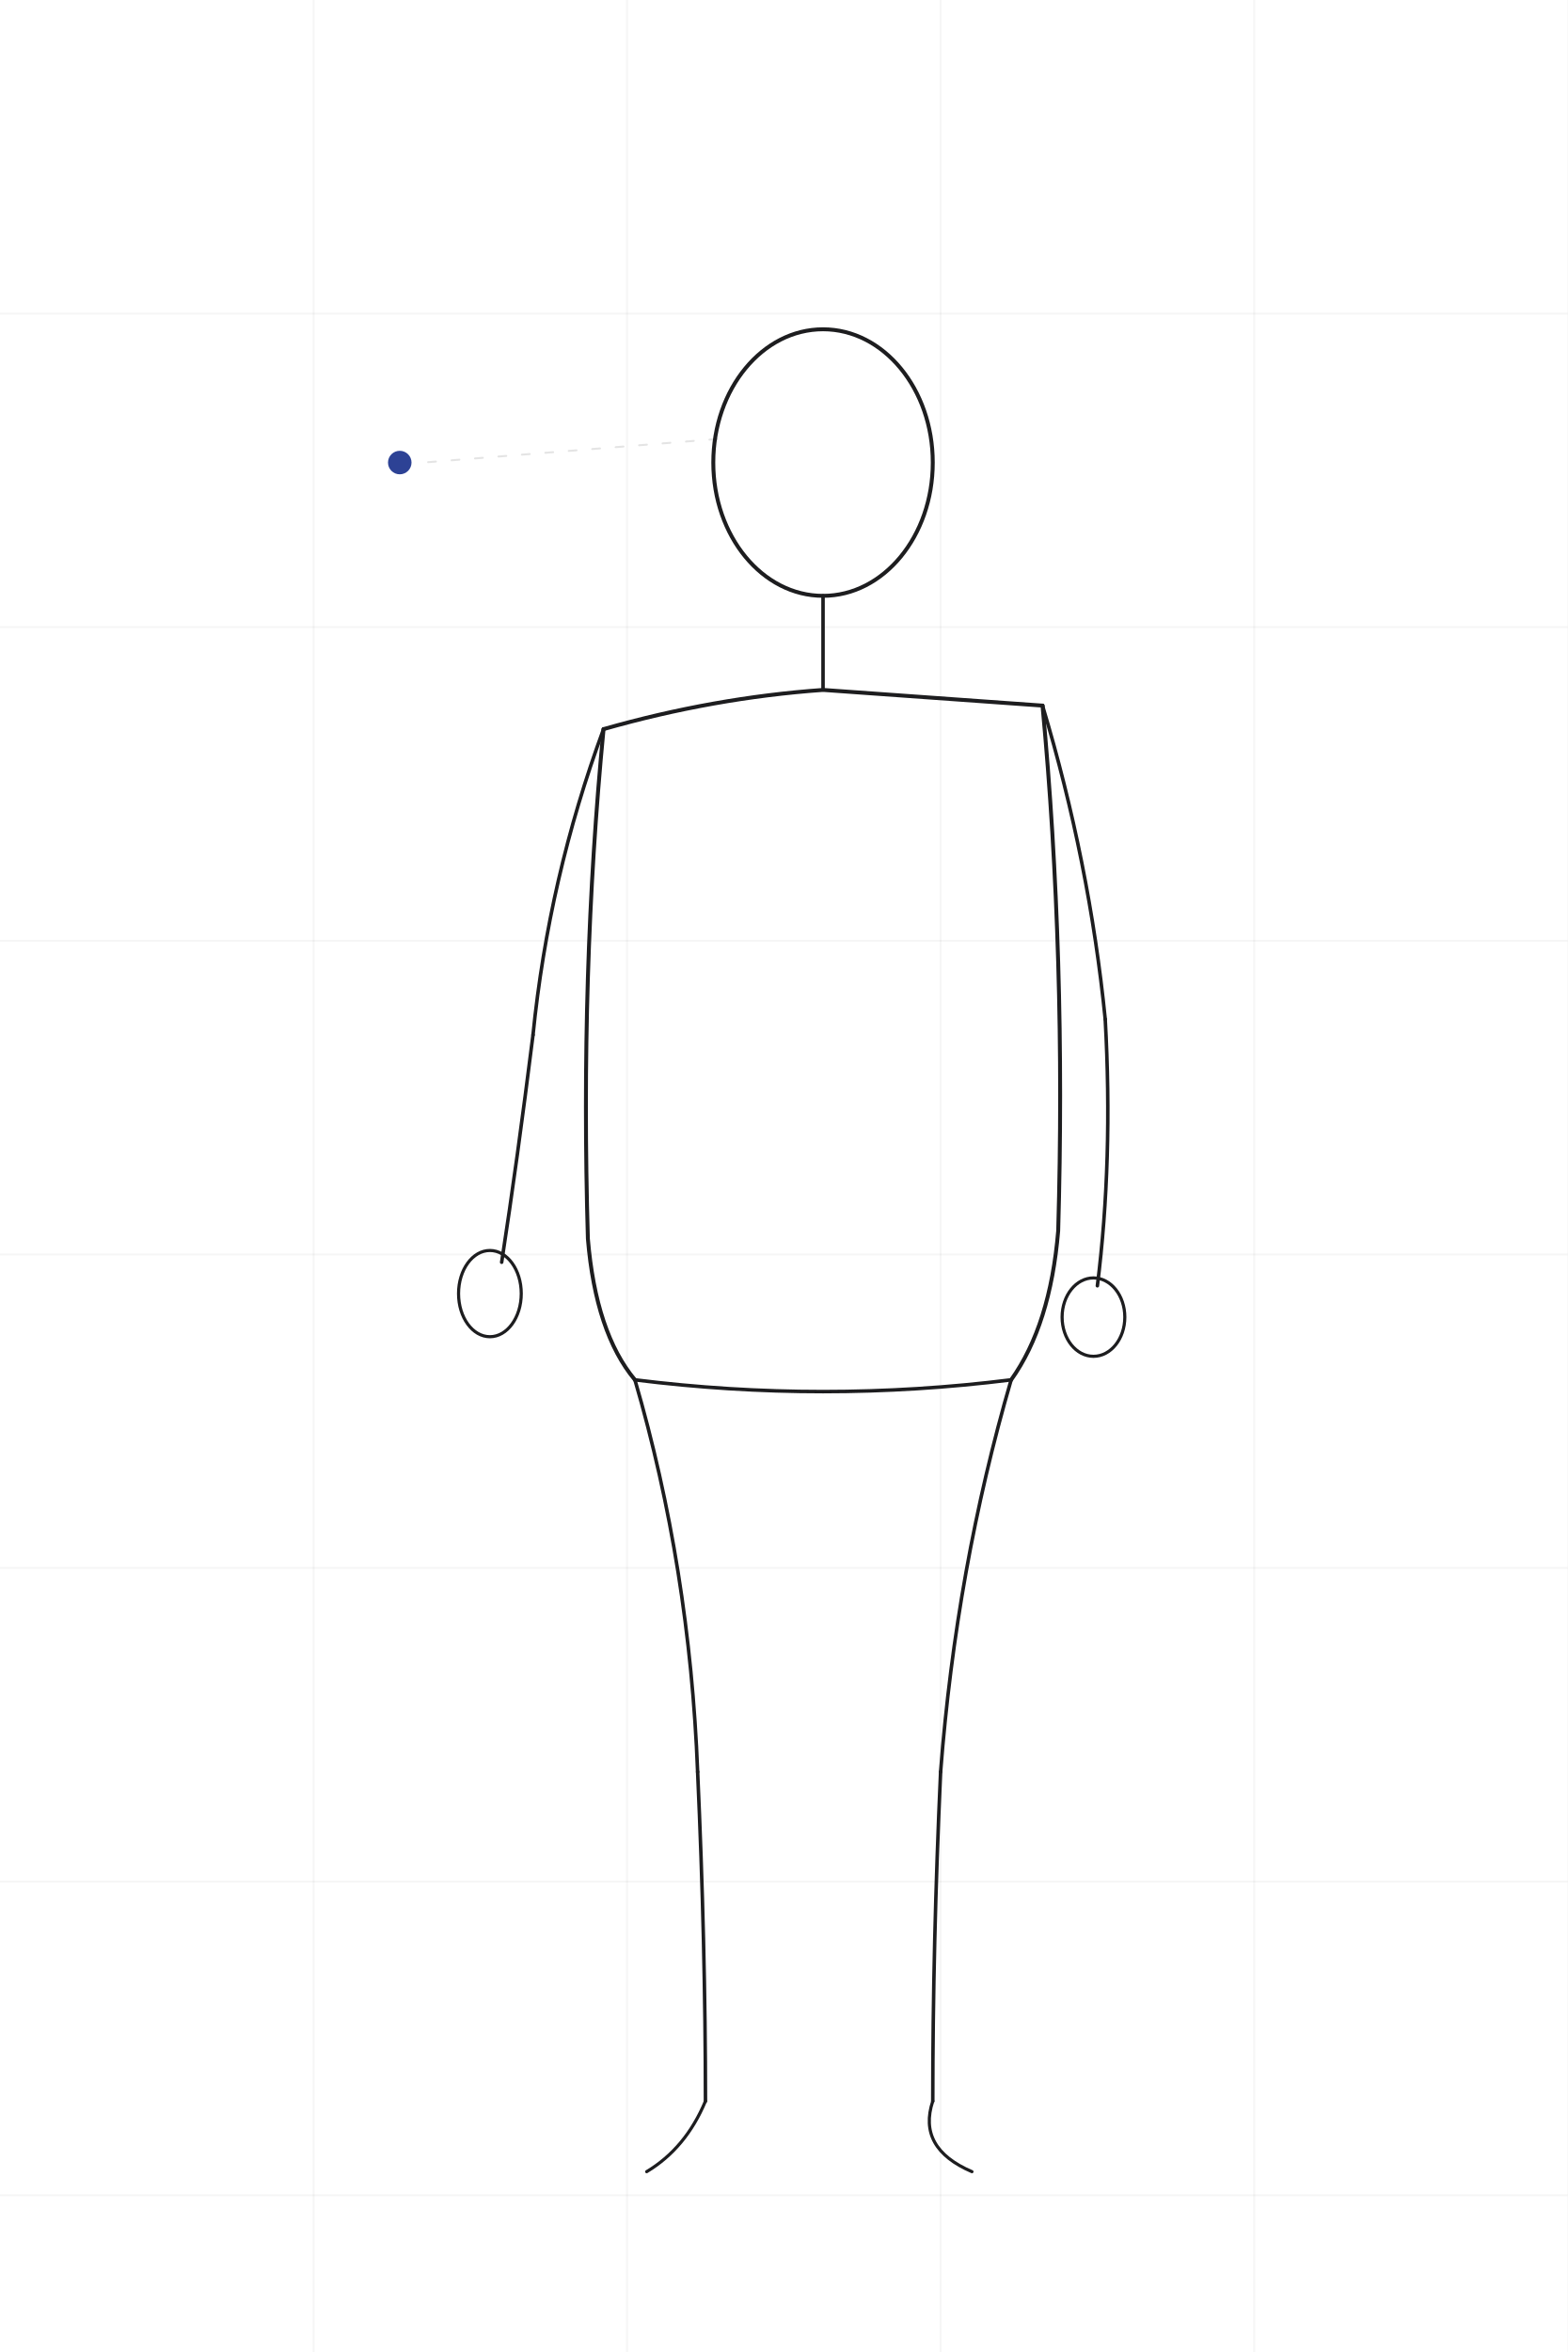
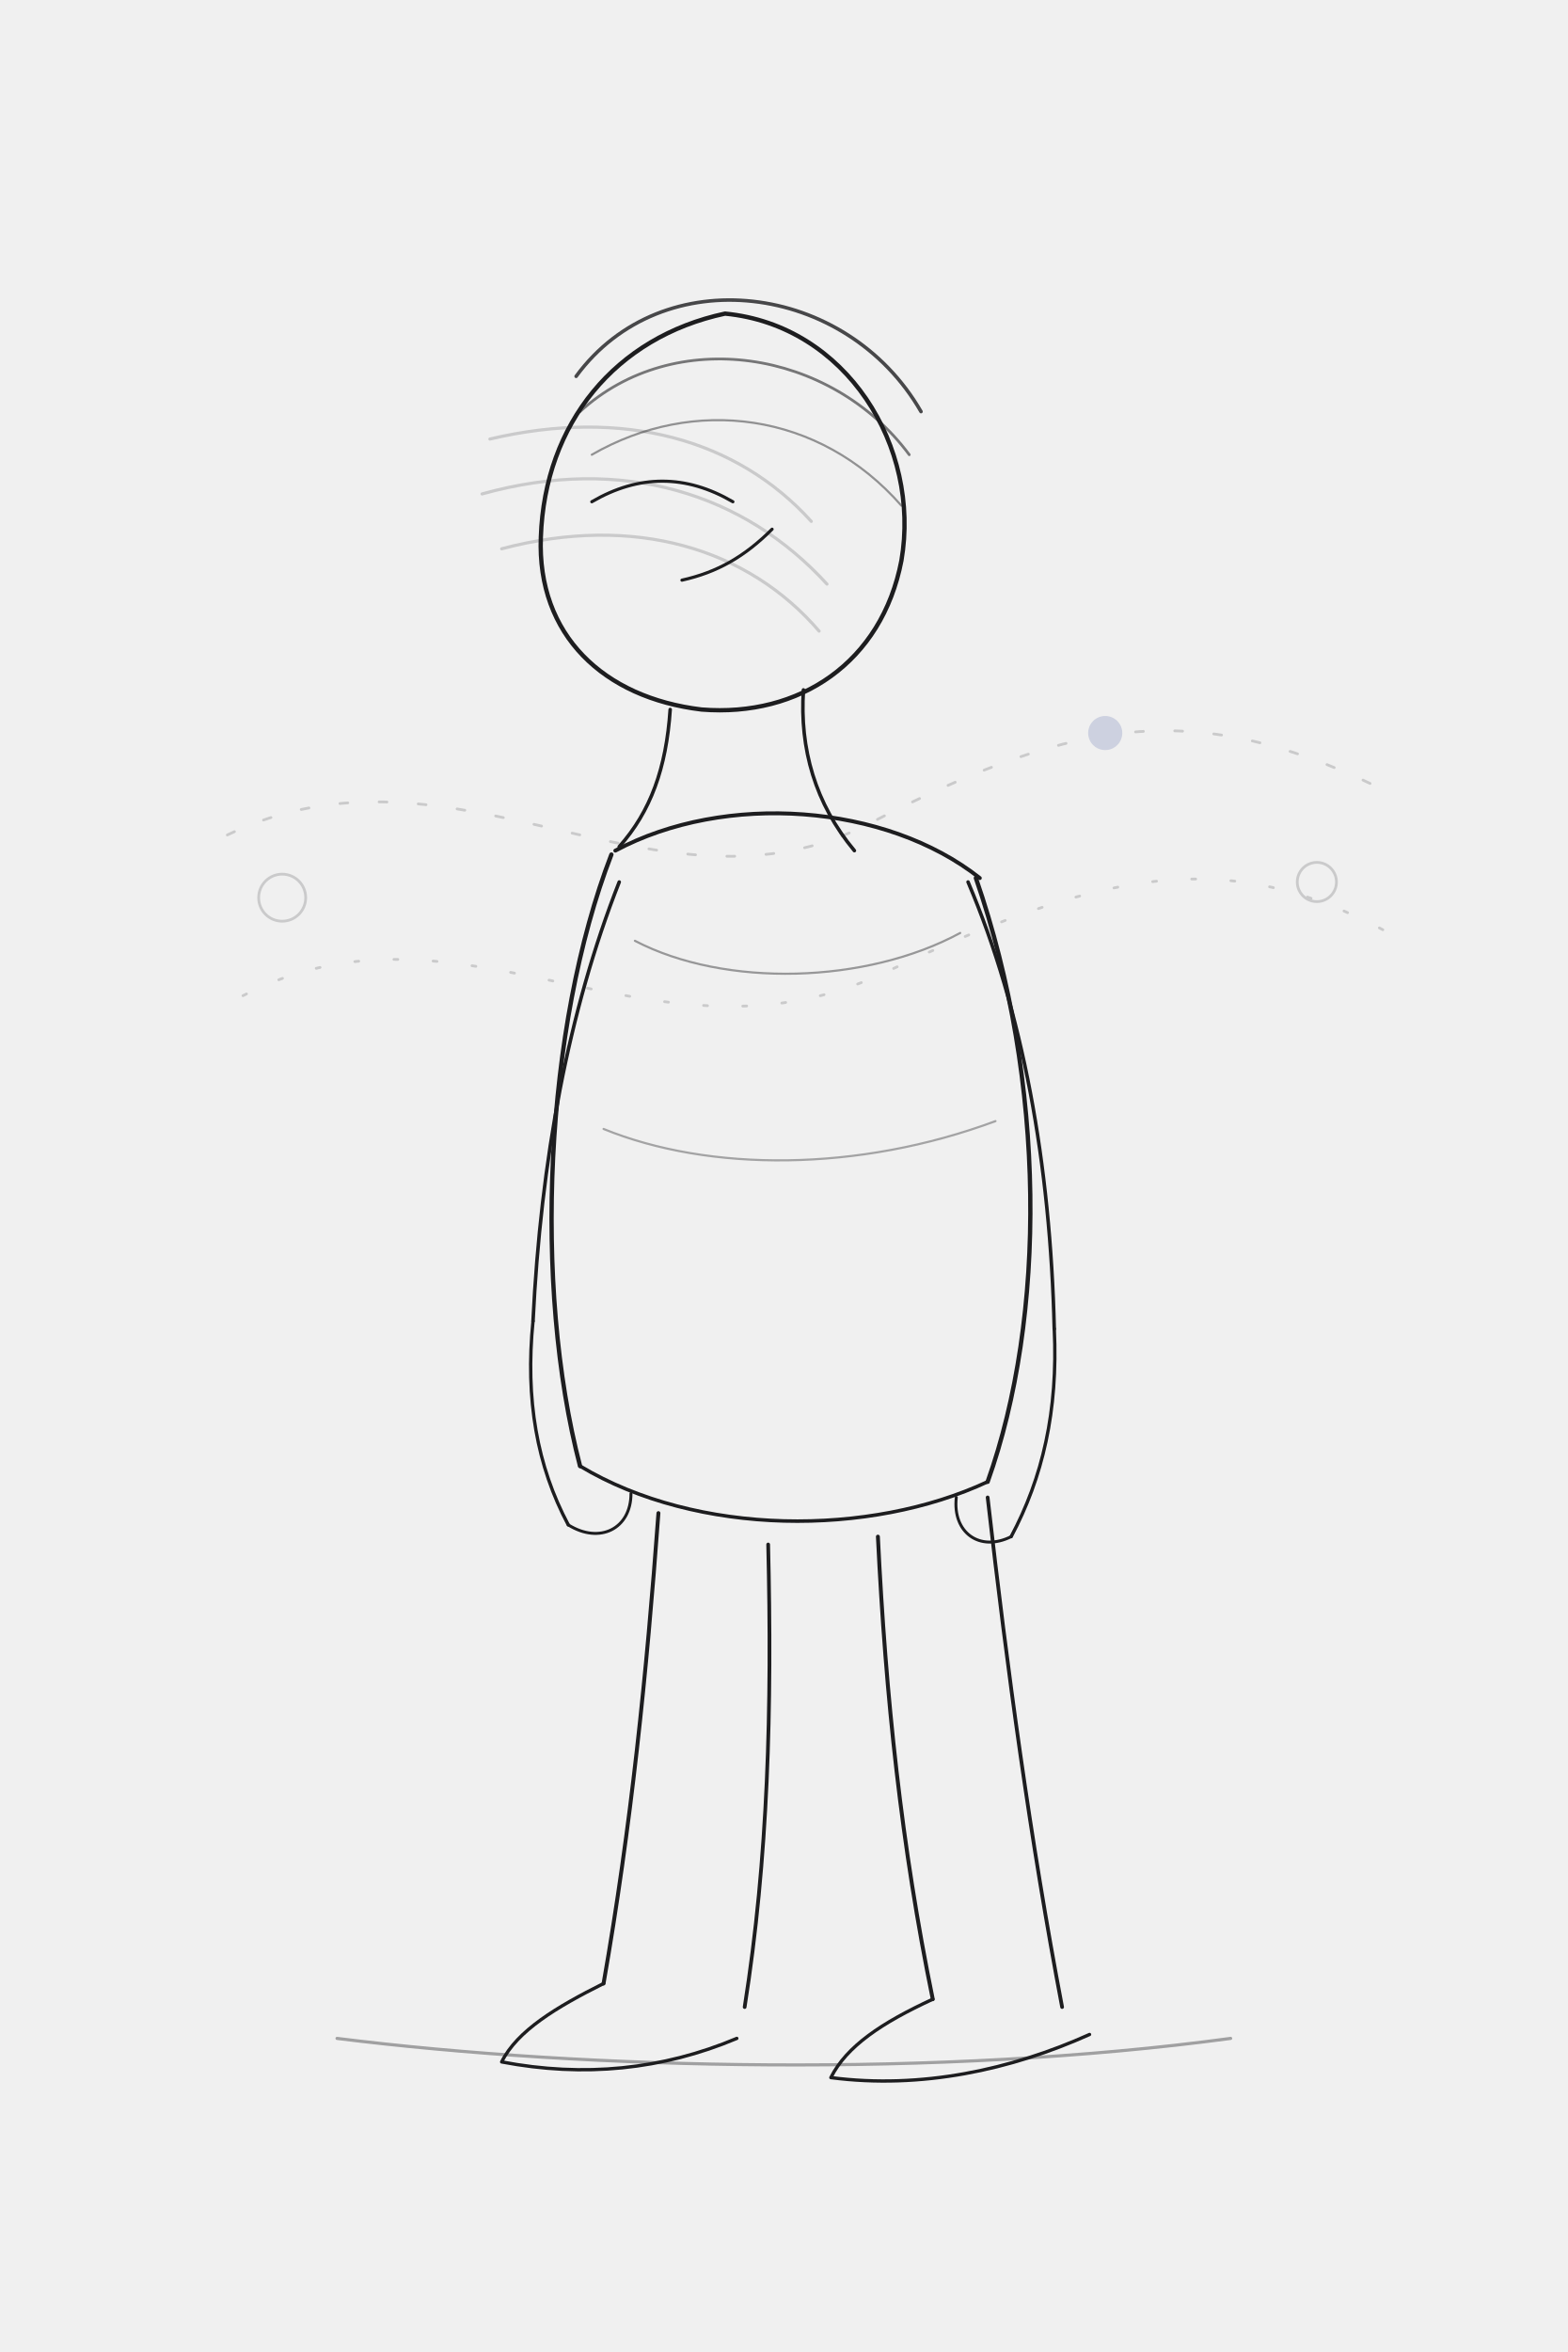
<svg xmlns="http://www.w3.org/2000/svg" viewBox="0 0 400 600" role="img" aria-labelledby="hp-title" style="display:block;width:100%;max-width:400px;">
-   <rect width="400" height="600" fill="#ffffff" />
-   <ellipse cx="210" cy="118" rx="28" ry="34" fill="none" stroke="#1d1d1f" stroke-width="1.0" stroke-linecap="round" stroke-linejoin="round" />
-   <line x1="210" y1="152" x2="210" y2="176" stroke="#1d1d1f" stroke-width="0.9" stroke-linecap="round" />
-   <path d="M 154 186 Q 182 178 210 176 Q 238 178 266 180" fill="none" stroke="#1d1d1f" stroke-width="1.0" stroke-linecap="round" stroke-linejoin="round" />
-   <path d="M 154 186 Q 140 224 136 264" fill="none" stroke="#1d1d1f" stroke-width="0.9" stroke-linecap="round" stroke-linejoin="round" />
-   <path d="M 136 264 Q 132 296 128 322" fill="none" stroke="#1d1d1f" stroke-width="0.9" stroke-linecap="round" stroke-linejoin="round" />
-   <ellipse cx="125" cy="330" rx="8" ry="11" fill="none" stroke="#1d1d1f" stroke-width="0.8" stroke-linecap="round" />
-   <path d="M 266 180 Q 278 220 282 260" fill="none" stroke="#1d1d1f" stroke-width="0.9" stroke-linecap="round" stroke-linejoin="round" />
-   <path d="M 282 260 Q 284 296 280 328" fill="none" stroke="#1d1d1f" stroke-width="0.9" stroke-linecap="round" stroke-linejoin="round" />
-   <ellipse cx="279" cy="336" rx="8" ry="10" fill="none" stroke="#1d1d1f" stroke-width="0.8" stroke-linecap="round" />
-   <path d="M 154 186 Q 148 248 150 316 Q 152 340 162 352" fill="none" stroke="#1d1d1f" stroke-width="1.0" stroke-linecap="round" stroke-linejoin="round" />
-   <path d="M 266 180 Q 272 244 270 314 Q 268 338 258 352" fill="none" stroke="#1d1d1f" stroke-width="1.0" stroke-linecap="round" stroke-linejoin="round" />
-   <path d="M 162 352 Q 210 358 258 352" fill="none" stroke="#1d1d1f" stroke-width="0.9" stroke-linecap="round" stroke-linejoin="round" />
-   <path d="M 162 352 Q 176 400 178 452" fill="none" stroke="#1d1d1f" stroke-width="0.9" stroke-linecap="round" stroke-linejoin="round" />
-   <path d="M 178 452 Q 180 496 180 536" fill="none" stroke="#1d1d1f" stroke-width="0.9" stroke-linecap="round" stroke-linejoin="round" />
-   <path d="M 180 536 Q 175 548 165 554" fill="none" stroke="#1d1d1f" stroke-width="0.8" stroke-linecap="round" />
-   <path d="M 258 352 Q 244 400 240 452" fill="none" stroke="#1d1d1f" stroke-width="0.9" stroke-linecap="round" stroke-linejoin="round" />
-   <path d="M 240 452 Q 238 496 238 536" fill="none" stroke="#1d1d1f" stroke-width="0.9" stroke-linecap="round" stroke-linejoin="round" />
-   <path d="M 238 536 Q 234 548 248 554" fill="none" stroke="#1d1d1f" stroke-width="0.8" stroke-linecap="round" />
-   <line x1="183" y1="112" x2="108" y2="118" stroke="#1d1d1f" stroke-width="0.5" stroke-opacity="0.12" stroke-linecap="round" stroke-dasharray="2 4" />
-   <circle cx="102" cy="118" r="3" fill="#2D4295" />
-   <g stroke="#1d1d1f" stroke-width="0.5" stroke-opacity="0.042">
-     <line x1="80" y1="0" x2="80" y2="600" />
-     <line x1="160" y1="0" x2="160" y2="600" />
-     <line x1="240" y1="0" x2="240" y2="600" />
-     <line x1="320" y1="0" x2="320" y2="600" />
-     <line x1="0" y1="80" x2="400" y2="80" />
-     <line x1="0" y1="160" x2="400" y2="160" />
-     <line x1="0" y1="240" x2="400" y2="240" />
-     <line x1="0" y1="320" x2="400" y2="320" />
-     <line x1="0" y1="400" x2="400" y2="400" />
-     <line x1="0" y1="480" x2="400" y2="480" />
-     <line x1="0" y1="560" x2="400" y2="560" />
+   <g fill="none" stroke="#1d1d1f" stroke-linecap="round" stroke-linejoin="round">
+     <path d="M86 520 C150 528 240 530 314 520" stroke-width=".8" opacity=".38" />
+     <g opacity=".18" stroke-width=".7">
+       <path d="M58 213 C116 185 168 238 222 210 S307 178 356 203" stroke-dasharray="2 8" />
+       <path d="M62 254 C118 225 167 276 226 248 S316 216 358 240" stroke-dasharray="1 9" />
+       <circle cx="72" cy="229" r="6" />
+       <circle cx="336" cy="225" r="5" />
+       <circle cx="282" cy="187" r="4" stroke="#2D4295" fill="#2D4295" opacity="1" />
+     </g>
+     <g stroke-width=".8" opacity=".18">
+       <path d="M125 112 C159 104 188 112 207 133" />
+       <path d="M123 126 C159 116 190 126 211 149" />
+       <path d="M128 140 C162 131 191 140 209 161" />
+     </g>
+     <path d="M185 80 C157 86 139 108 138 137 C137 162 154 178 179 181 C204 183 225 169 230 143 C235 114 216 83 185 80Z" stroke-width="1.1" />
+     <path d="M151 128 C163 121 175 121 187 128" stroke-width=".8" />
+     <path d="M197 135 C190 142 183 146 174 148" stroke-width=".8" />
+     <path d="M171 181 C170 196 166 207 158 216" stroke-width=".9" />
+     <path d="M205 176 C204 191 208 205 218 217" stroke-width=".9" />
+     <path d="M157 217 C185 202 226 205 250 224" stroke-width="1" />
+     <path d="M156 218 C139 262 136 328 148 374" stroke-width="1.1" />
+     <path d="M249 224 C267 276 267 336 252 378" stroke-width="1.1" />
+     <path d="M148 374 C178 392 222 392 252 378" stroke-width=".9" />
+     <path d="M162 240 C185 252 221 251 245 238" stroke-width=".55" opacity=".42" />
+     <path d="M154 288 C181 299 219 299 254 286" stroke-width=".55" opacity=".36" />
+     <path d="M158 225 C145 258 138 296 136 337" stroke-width=".9" />
+     <path d="M136 337 C134 357 137 374 145 389" stroke-width=".85" />
+     <path d="M145 389 C153 394 161 390 161 381" stroke-width=".75" />
+     <path d="M247 225 C261 258 268 297 269 339" stroke-width=".9" />
+     <path d="M269 339 C270 360 266 377 258 392" stroke-width=".85" />
+     <path d="M258 392 C250 396 243 391 244 382" stroke-width=".75" />
+     <path d="M168 386 C165 427 161 466 154 506" stroke-width="1" />
+     <path d="M196 394 C197 436 196 474 190 512" stroke-width=".95" />
+     <path d="M154 506 C142 512 132 518 128 526 C149 530 169 528 188 520" stroke-width=".85" />
+     <path d="M224 392 C226 433 230 471 238 510" stroke-width="1" />
+     <path d="M252 382 C257 426 263 470 271 512" stroke-width=".95" />
+     <path d="M238 510 C225 516 216 522 212 530 C235 533 258 528 278 519" stroke-width=".85" />
+     <path d="M147 96 C169 66 216 72 235 105" stroke-width=".9" opacity=".8" />
+     <path d="M148 105 C172 83 212 89 232 116" stroke-width=".7" opacity=".58" />
+     <path d="M151 116 C177 101 209 105 230 129" stroke-width=".55" opacity=".45" />
  </g>
</svg>
